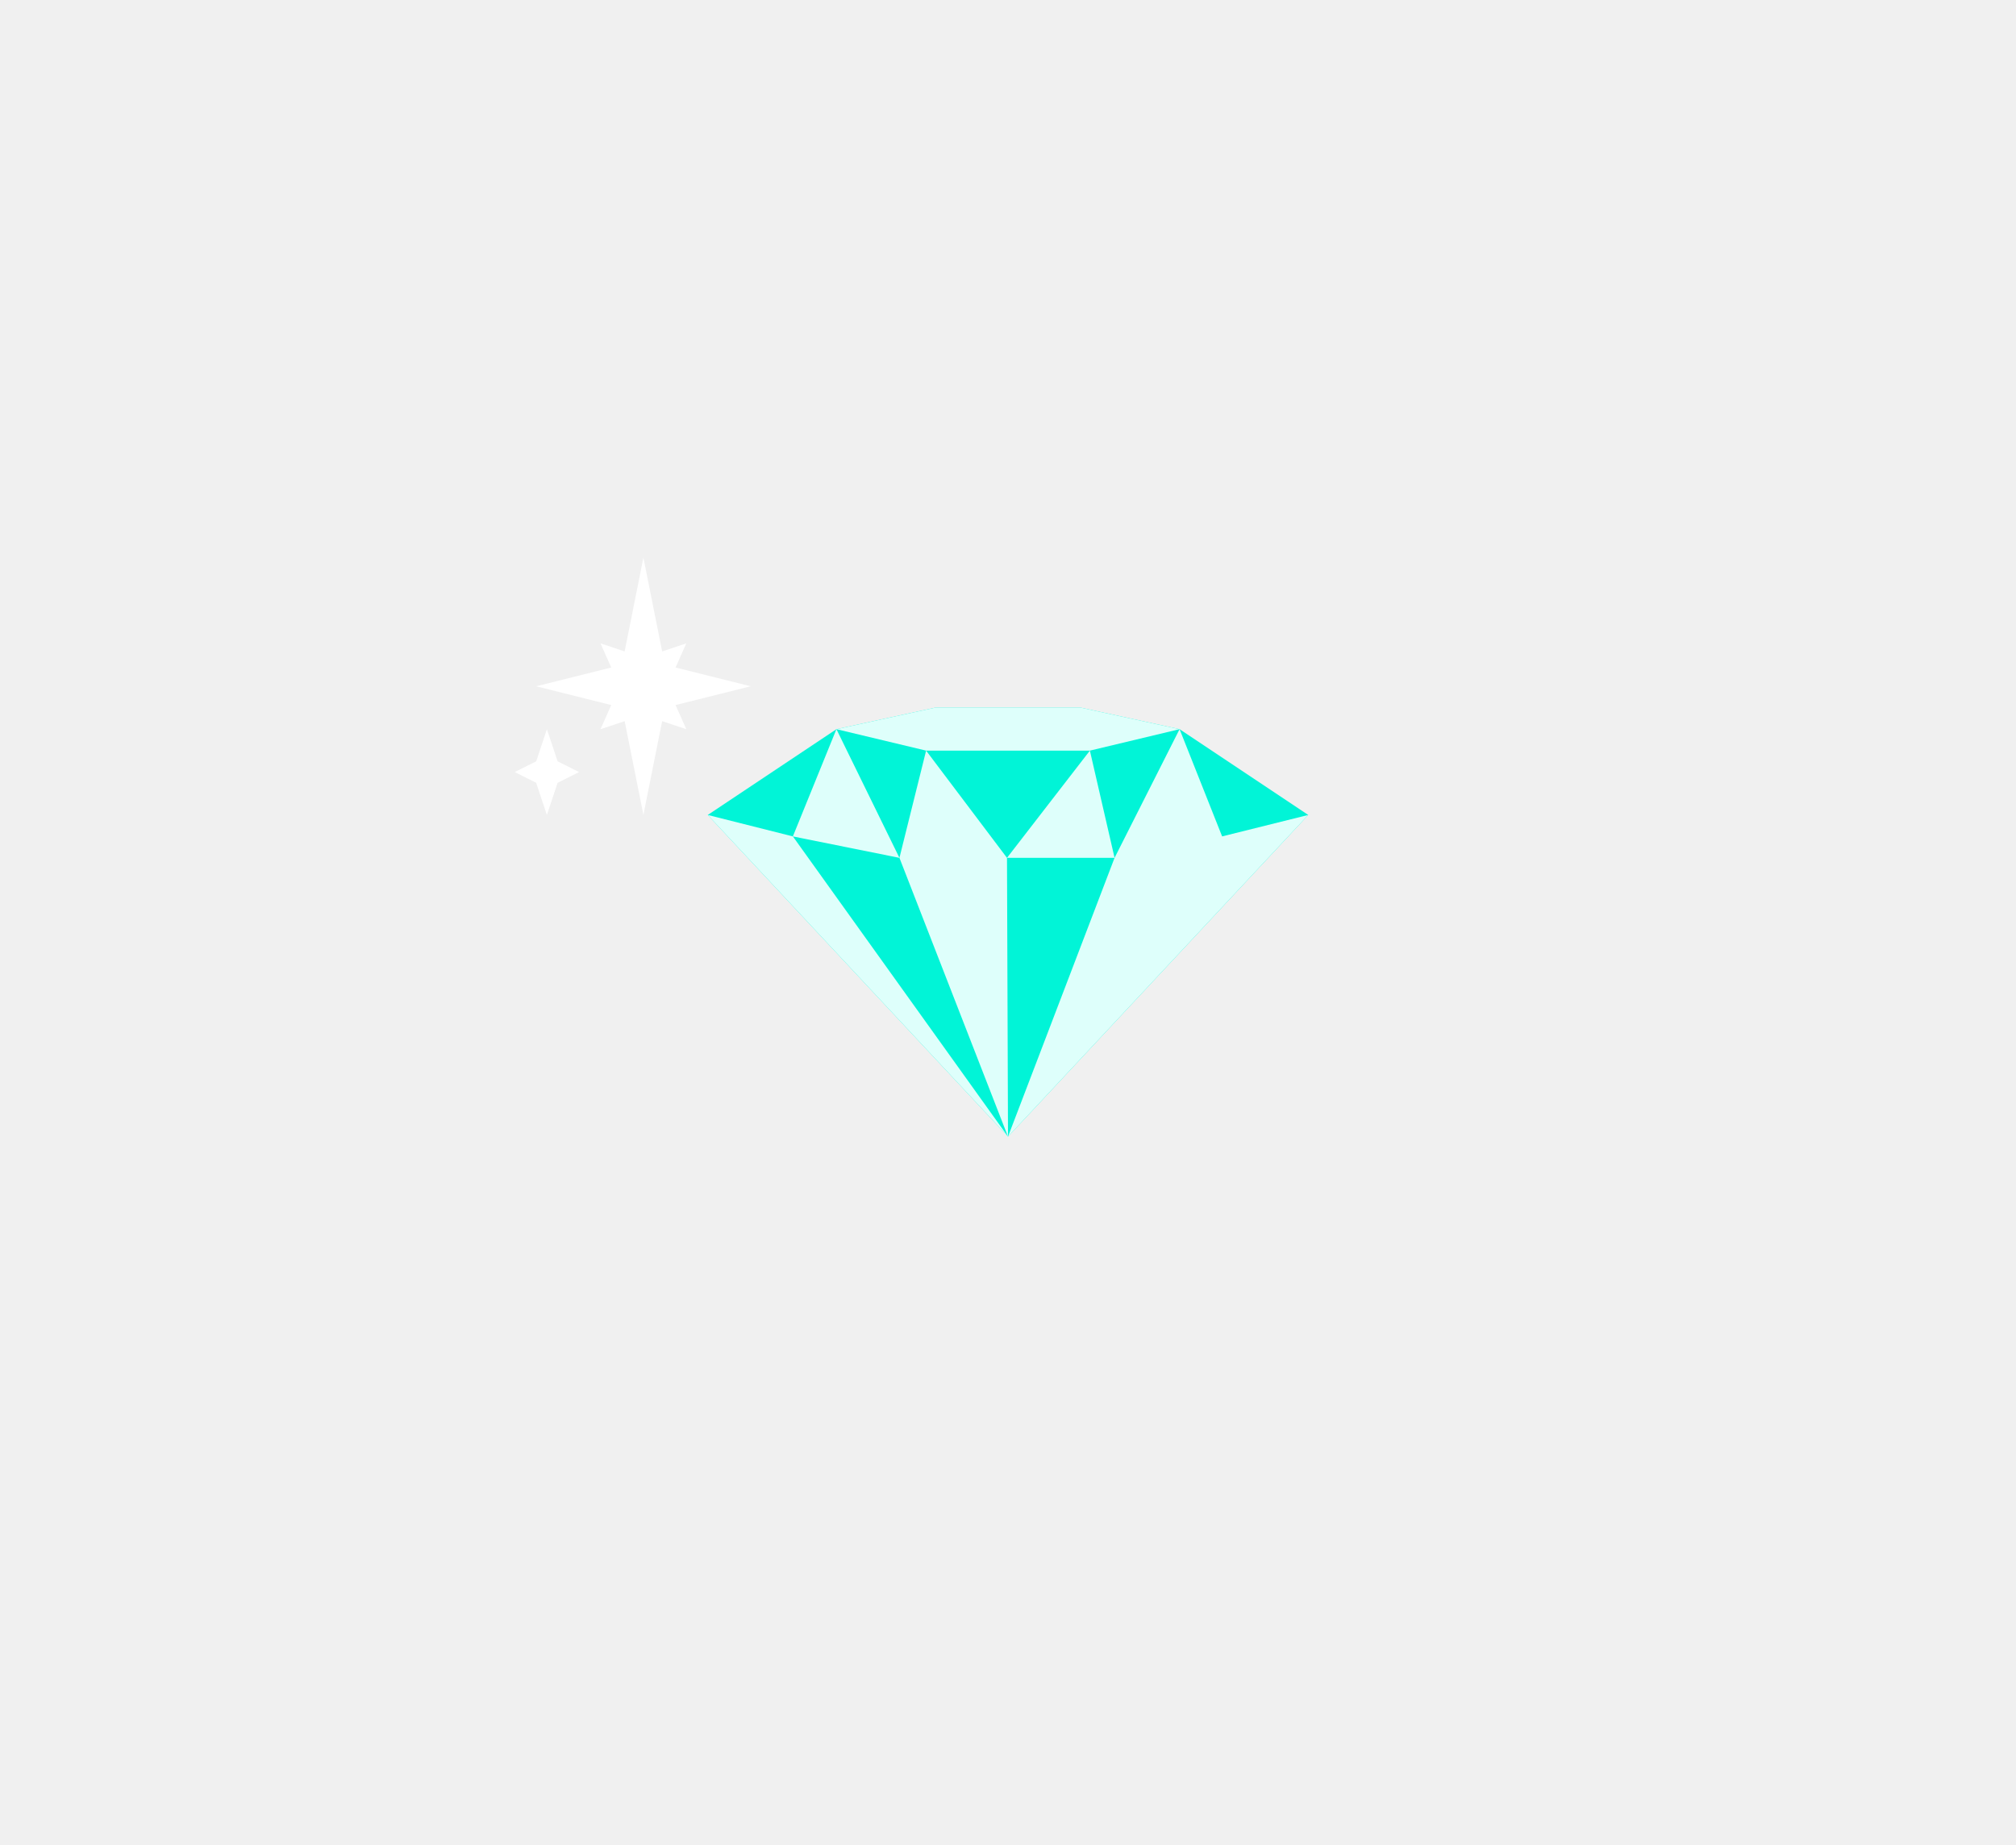
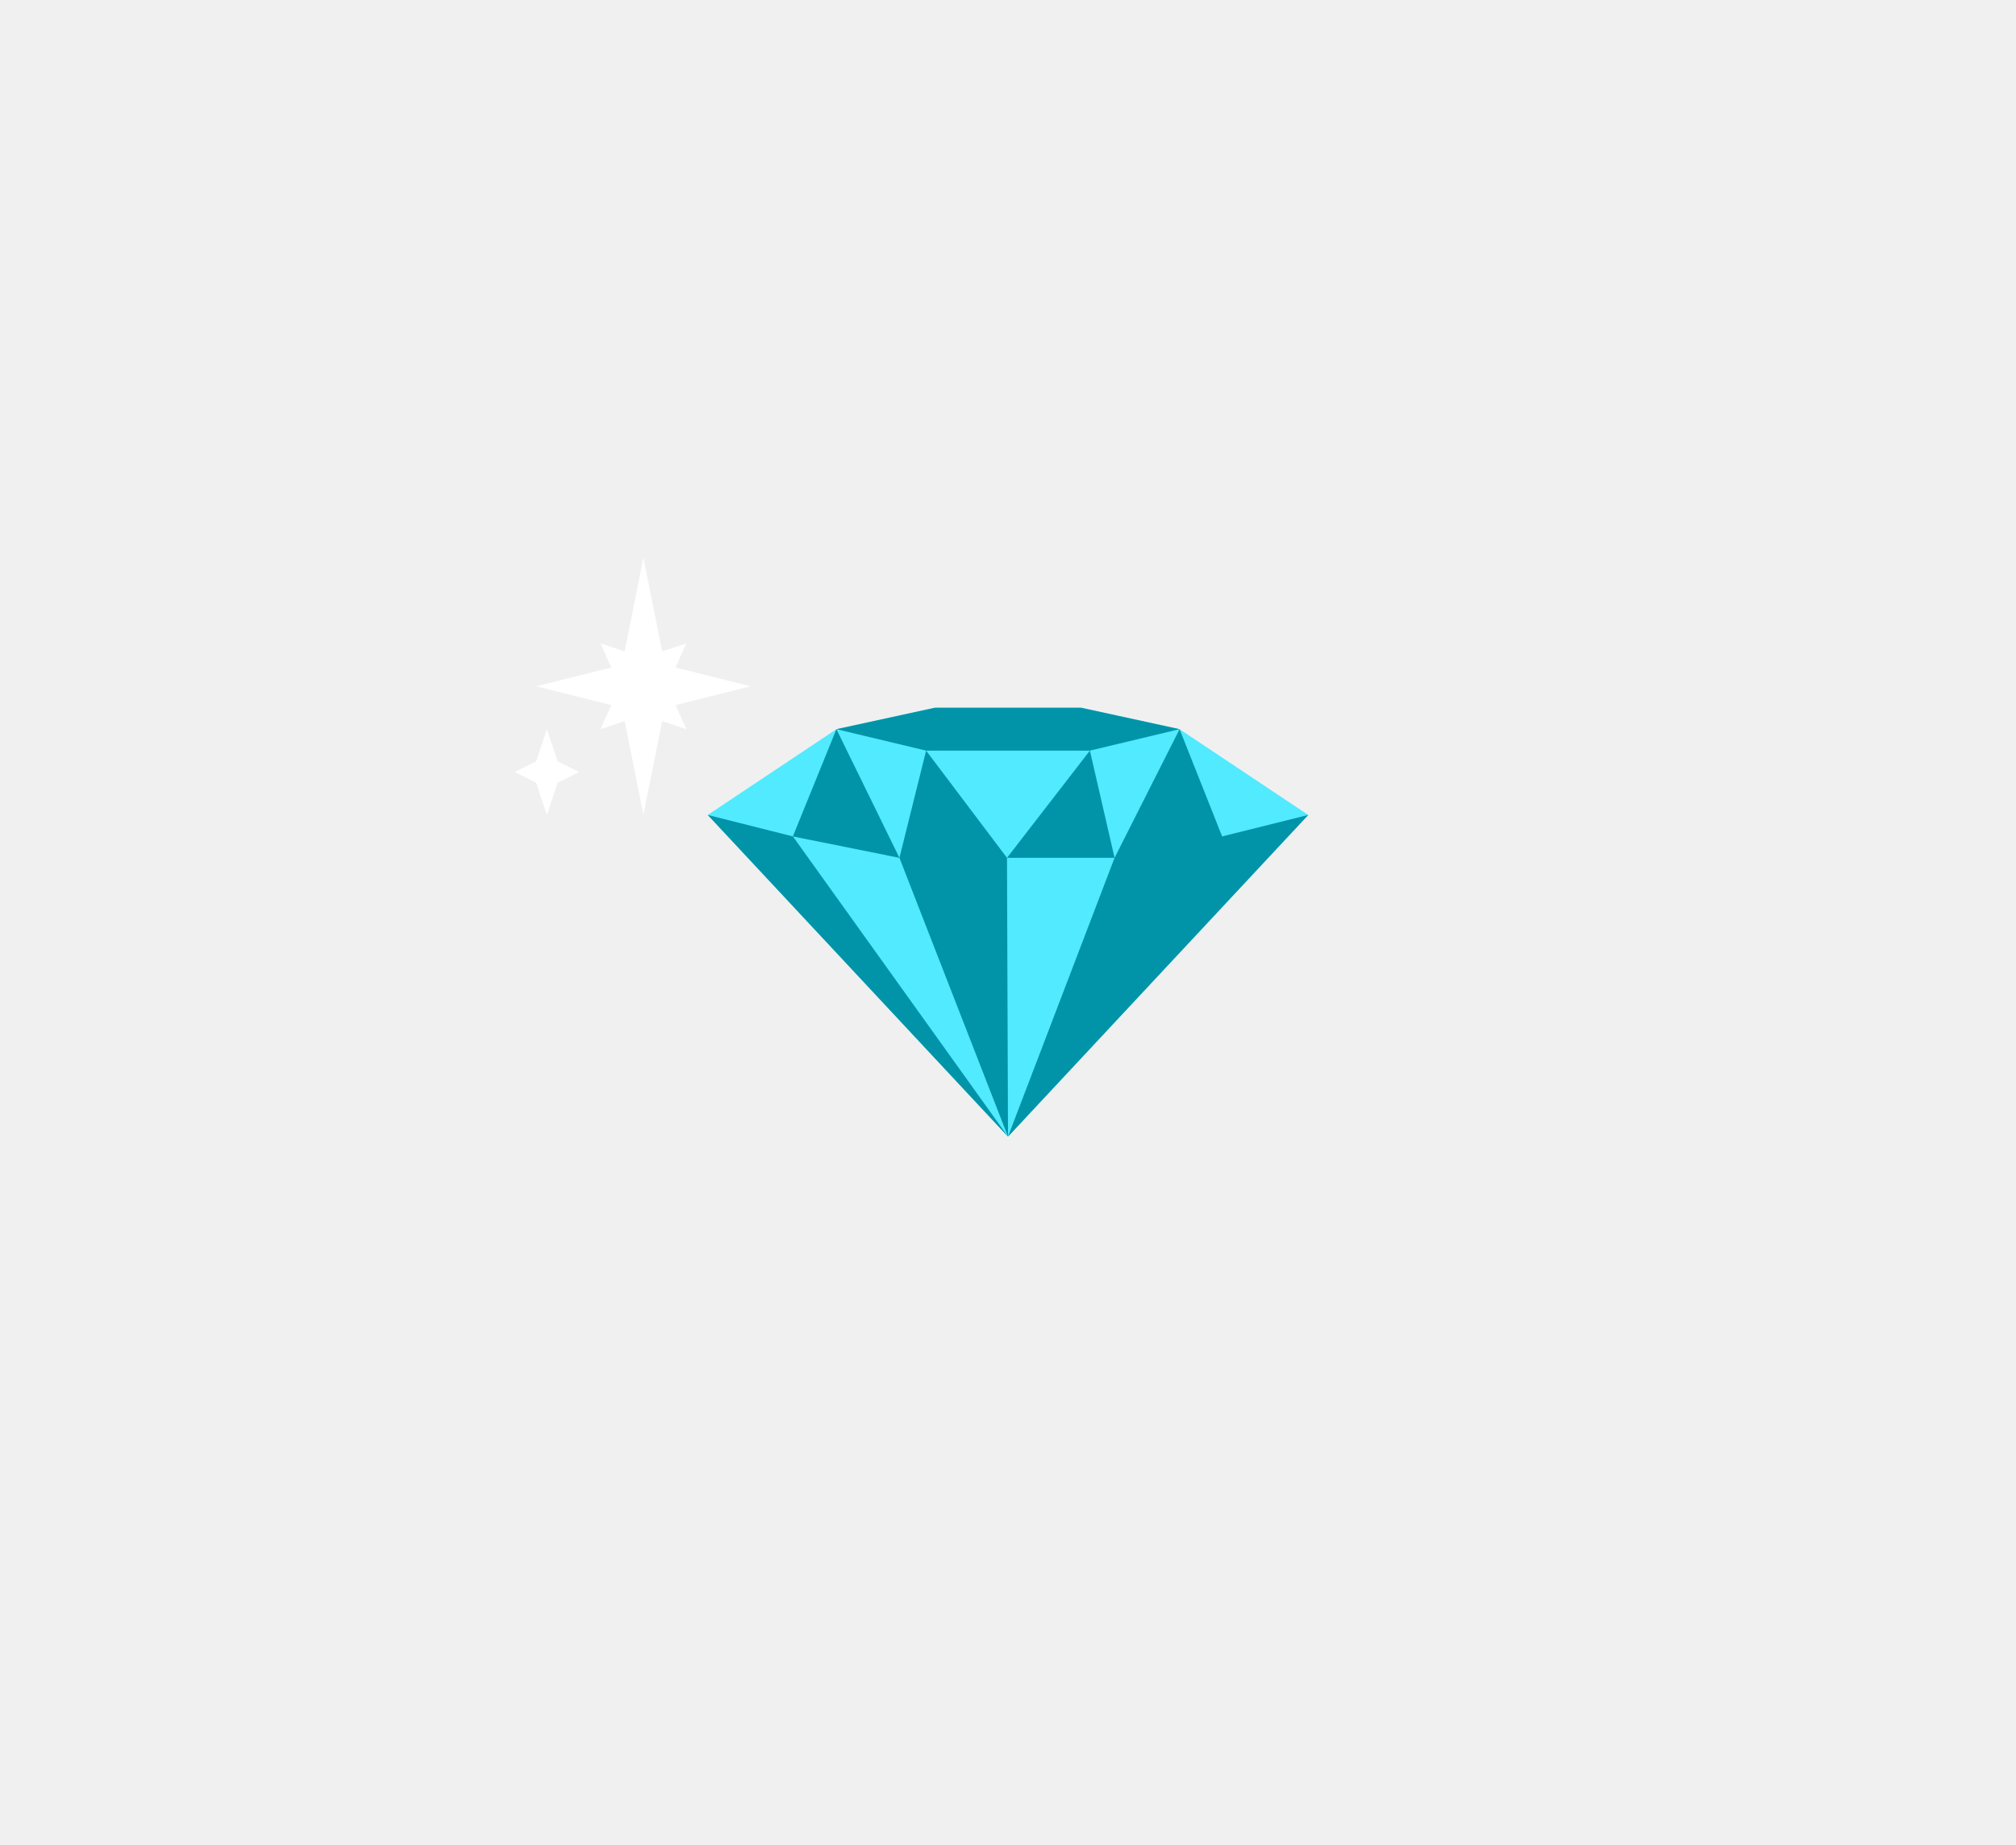
<svg xmlns="http://www.w3.org/2000/svg" width="94" height="86" viewBox="0 0 94 86" fill="none">
-   <path d="M55 34L61 38L47 53L33 38L39 34L43.591 33H50.409L55 34Z" fill="#01F4D7" />
-   <path fill-rule="evenodd" clip-rule="evenodd" d="M61 38L56.984 39L55 34L51.969 40L50.818 35L46.953 40L43.182 35L41.938 40L39 34L36.969 39L33 38L47 53L61 38ZM47 53L36.969 39L41.938 40L47 53ZM47 53L46.953 40H51.969L47 53Z" fill="#DEFFFB" />
-   <path d="M50.818 35L55 34L50.409 33H43.591L39 34L43.182 35H50.818Z" fill="#DEFFFB" />
+   <path d="M55 34L61 38L47 53L33 38L39 34L43.591 33H50.409L55 34Z" fill="#51EAFF" />
+   <path fill-rule="evenodd" clip-rule="evenodd" d="M61 38L56.984 39L55 34L51.969 40L50.818 35L46.953 40L43.182 35L41.938 40L39 34L36.969 39L33 38L47 53L61 38ZM47 53L36.969 39L41.938 40L47 53ZM47 53L46.953 40H51.969L47 53Z" fill="#0194A8" />
+   <path d="M50.818 35L55 34L50.409 33H43.591L39 34L43.182 35H50.818Z" fill="#0194A8" />
  <path d="M25.5 34L25 35.5L24 36L25 36.5L25.5 38L26 36.5L27 36L26 35.5L25.5 34Z" fill="white" />
  <path d="M28.5 31.125L28 30L29.125 30.375L30 26L30.875 30.375L32 30L31.5 31.125L35 32L31.5 32.875L32 34L30.875 33.625L30 38L29.125 33.625L28 34L28.5 32.875L25 32L28.5 31.125Z" fill="white" />
</svg>
